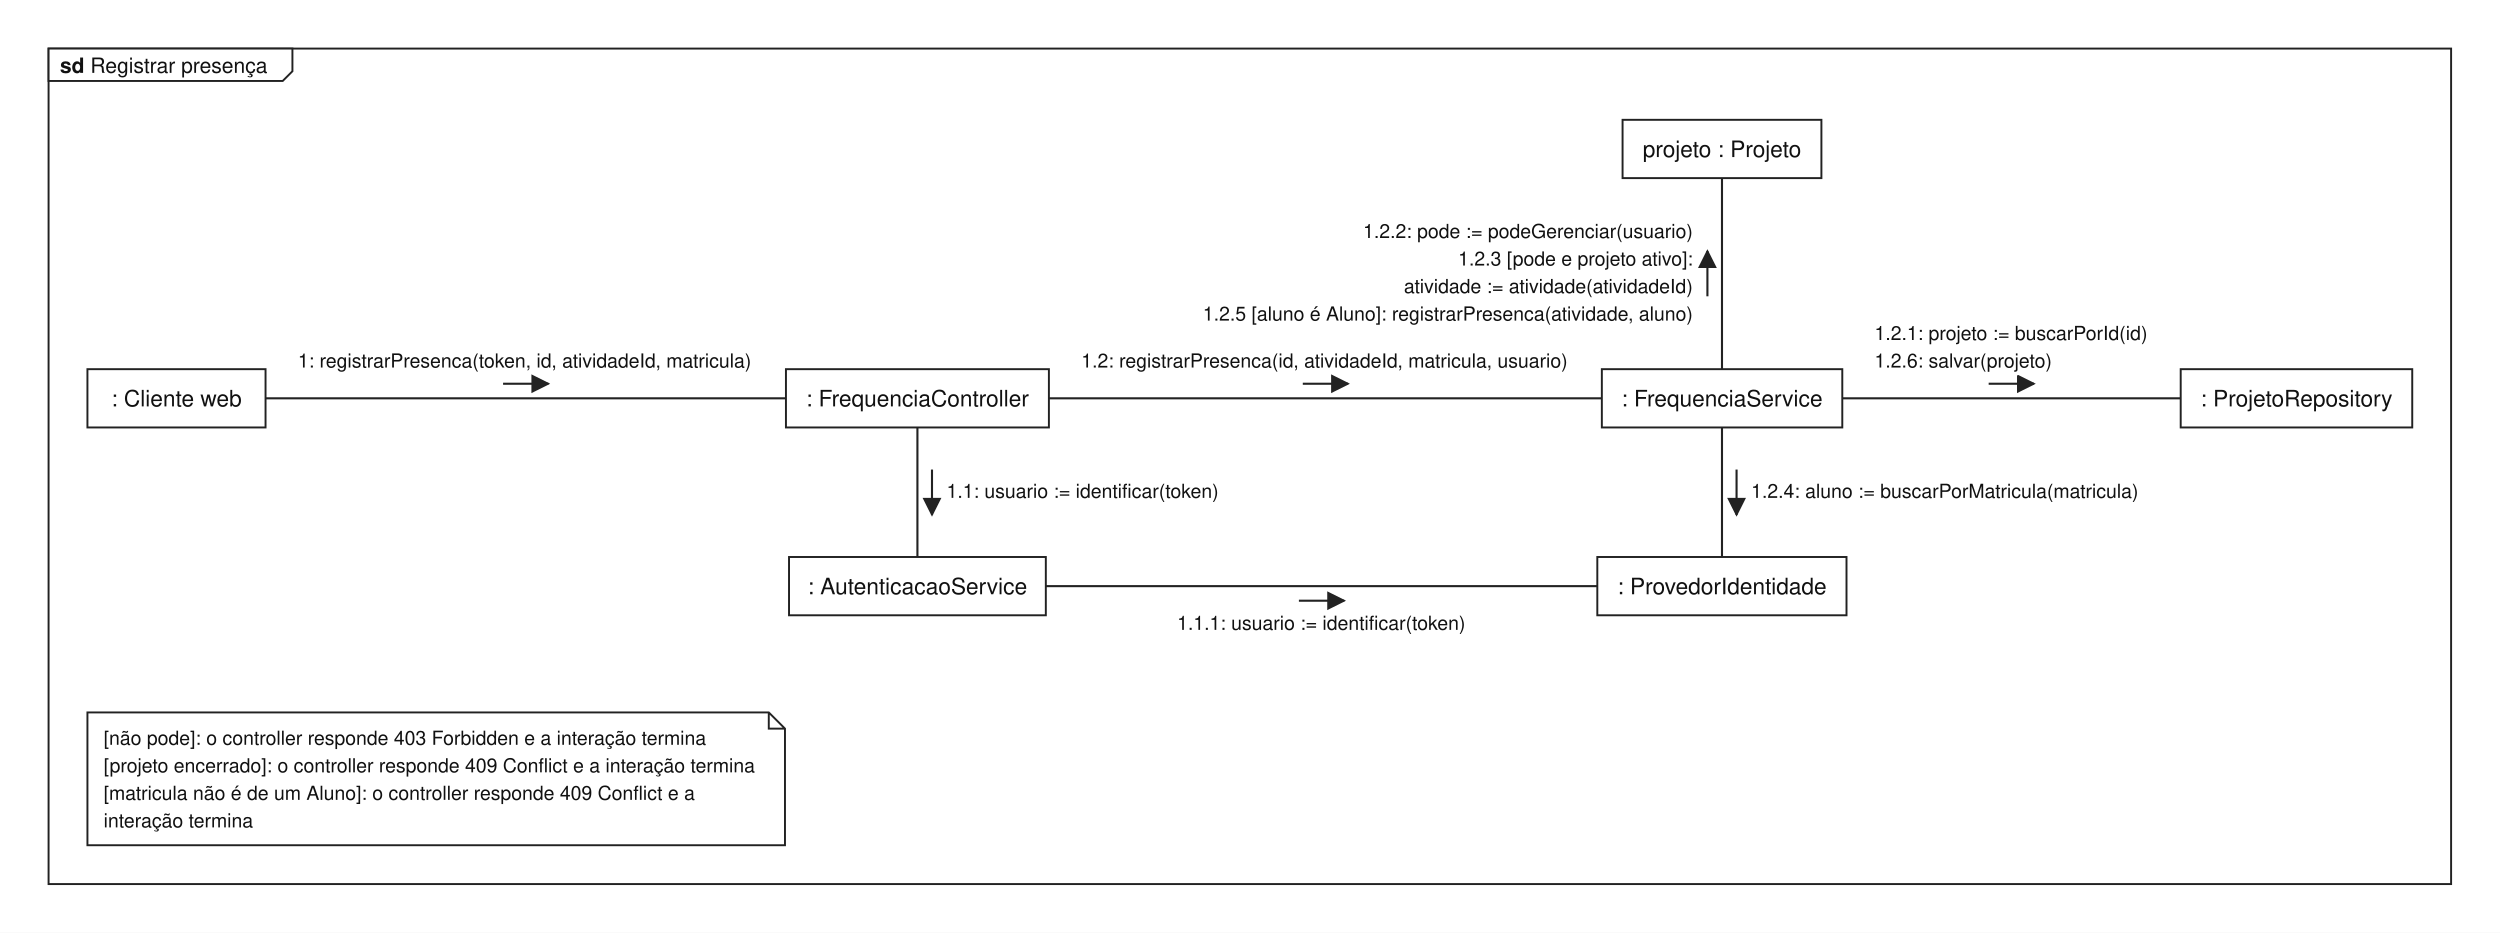
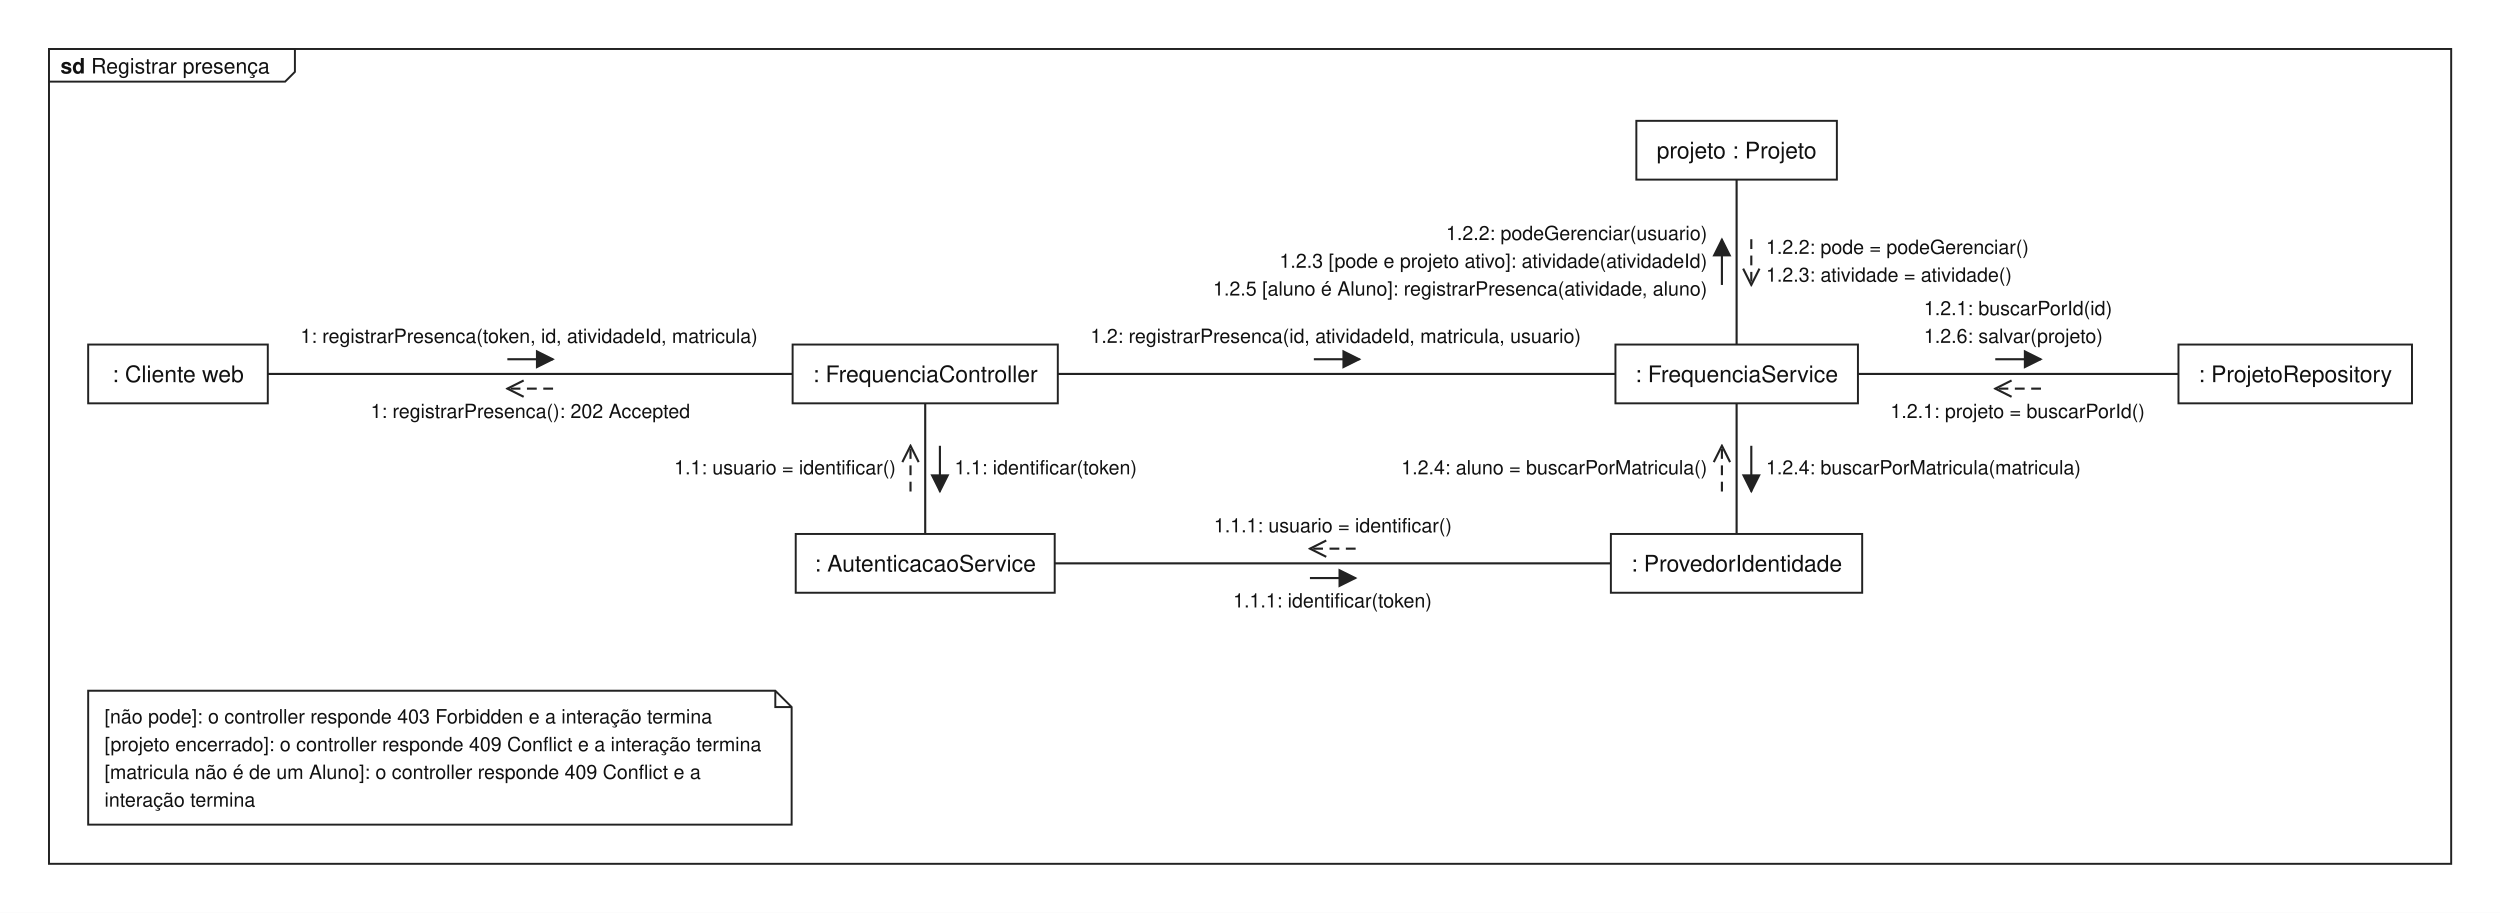
- <svg xmlns="http://www.w3.org/2000/svg" width="1544" height="576" viewBox="0 0 1544 576" font-family="Helvetica, Arial, 'Liberation Sans', sans-serif">
+ <svg xmlns="http://www.w3.org/2000/svg" width="1531" height="559" viewBox="0 0 1531 559" font-family="Helvetica, Arial, 'Liberation Sans', sans-serif">
  <defs>
    <marker id="seta" viewBox="0 0 12 12" refX="11" refY="6" markerWidth="12" markerHeight="12" orient="auto-start-reverse" markerUnits="userSpaceOnUse">
      <path d="M1,1 L11,6 L1,11" fill="none" stroke="#222" stroke-width="1.3" />
    </marker>
    <marker id="seta_cheia" viewBox="0 0 12 12" refX="11" refY="6" markerWidth="12" markerHeight="12" orient="auto-start-reverse" markerUnits="userSpaceOnUse">
      <path d="M1,1 L11,6 L1,11 Z" fill="#222" stroke="#222" stroke-width="1" />
    </marker>
    <marker id="triangulo" viewBox="0 0 16 16" refX="15" refY="8" markerWidth="16" markerHeight="16" orient="auto-start-reverse" markerUnits="userSpaceOnUse">
      <path d="M1,1 L15,8 L1,15 Z" fill="#fff" stroke="#222" stroke-width="1.3" />
    </marker>
    <marker id="losango" viewBox="0 0 22 12" refX="21" refY="6" markerWidth="22" markerHeight="12" orient="auto-start-reverse" markerUnits="userSpaceOnUse">
      <path d="M1,6 L11,1 L21,6 L11,11 Z" fill="#222" stroke="#222" stroke-width="1.2" />
    </marker>
    <marker id="losango_vazio" viewBox="0 0 22 12" refX="21" refY="6" markerWidth="22" markerHeight="12" orient="auto-start-reverse" markerUnits="userSpaceOnUse">
      <path d="M1,6 L11,1 L21,6 L11,11 Z" fill="#fff" stroke="#222" stroke-width="1.2" />
    </marker>
  </defs>
-   <rect width="1544" height="576" fill="#fff" />
-   <rect x="30.0" y="30.0" width="1483.8" height="516.0" fill="none" stroke="#222" stroke-width="1.2" />
+   <rect width="1531" height="559" fill="#fff" />
+   <rect x="30.0" y="30.0" width="1471.1" height="499.0" fill="none" stroke="#222" stroke-width="1.2" />
  <path d="M30.0,30.0 H180.6 V44.0 L174.6,50.0 H30.0 Z" fill="#fff" stroke="#222" stroke-width="1.2" />
  <text x="37.0" y="45.0" font-size="13" text-anchor="start" font-weight="bold" font-style="normal" fill="#111">sd</text>
  <text x="55.8" y="45.0" font-size="13" text-anchor="start" font-weight="normal" font-style="normal" fill="#111">Registrar presença</text>
-   <g transform="translate(54.0,228.0)">
+   <g transform="translate(54.0,211.0)">
    <path d="M0.0,212.0 H420.8 L430.8,222.0 V294.0 H0.0 Z M420.8,212.0 V222.0 H430.8" fill="#fff" stroke="#222" stroke-width="1.2" />
    <text x="10.0" y="232.0" font-size="12" text-anchor="start" font-weight="normal" font-style="normal" fill="#111">[não pode]: o controller responde 403 Forbidden e a interação termina</text>
    <text x="10.0" y="249.0" font-size="12" text-anchor="start" font-weight="normal" font-style="normal" fill="#111">[projeto encerrado]: o controller responde 409 Conflict e a interação termina</text>
    <text x="10.0" y="266.0" font-size="12" text-anchor="start" font-weight="normal" font-style="normal" fill="#111">[matricula não é de um Aluno]: o controller responde 409 Conflict e a</text>
    <text x="10.0" y="283.0" font-size="12" text-anchor="start" font-weight="normal" font-style="normal" fill="#111">interação termina</text>
    <polyline points="110.0,18.0 431.4,18.0" fill="none" stroke="#222" stroke-width="1.3" />
    <polyline points="256.7,9.0 284.7,9.0" fill="none" stroke="#222" stroke-width="1.3" marker-end="url(#seta_cheia)" />
    <text x="130.0" y="-1.0" font-size="12" text-anchor="start" stroke="#fff" stroke-width="5" stroke-linejoin="round" paint-order="stroke" font-weight="normal" font-style="normal" fill="#111">1: registrarPresenca(token, id, atividadeId, matricula)</text>
+     <polyline points="284.7,27.0 256.7,27.0" fill="none" stroke="#222" stroke-width="1.3" stroke-dasharray="6,4" marker-end="url(#seta)" />
+     <text x="173.0" y="45.0" font-size="12" text-anchor="start" stroke="#fff" stroke-width="5" stroke-linejoin="round" paint-order="stroke" font-weight="normal" font-style="normal" fill="#111">1: registrarPresenca(): 202 Accepted</text>
    <polyline points="512.6,36.0 512.6,116.0" fill="none" stroke="#222" stroke-width="1.3" />
    <polyline points="521.6,62.0 521.6,90.0" fill="none" stroke="#222" stroke-width="1.3" marker-end="url(#seta_cheia)" />
-     <text x="530.6" y="79.5" font-size="12" text-anchor="start" stroke="#fff" stroke-width="5" stroke-linejoin="round" paint-order="stroke" font-weight="normal" font-style="normal" fill="#111">1.1: usuario := identificar(token)</text>
+     <text x="530.6" y="79.5" font-size="12" text-anchor="start" stroke="#fff" stroke-width="5" stroke-linejoin="round" paint-order="stroke" font-weight="normal" font-style="normal" fill="#111">1.1: identificar(token)</text>
+     <polyline points="503.6,90.0 503.6,62.0" fill="none" stroke="#222" stroke-width="1.3" stroke-dasharray="6,4" marker-end="url(#seta)" />
+     <text x="494.6" y="79.5" font-size="12" text-anchor="end" stroke="#fff" stroke-width="5" stroke-linejoin="round" paint-order="stroke" font-weight="normal" font-style="normal" fill="#111">1.1: usuario = identificar()</text>
    <polyline points="591.9,134.0 932.5,134.0" fill="none" stroke="#222" stroke-width="1.3" />
    <polyline points="748.2,143.0 776.2,143.0" fill="none" stroke="#222" stroke-width="1.3" marker-end="url(#seta_cheia)" />
-     <text x="673.0" y="161.0" font-size="12" text-anchor="start" stroke="#fff" stroke-width="5" stroke-linejoin="round" paint-order="stroke" font-weight="normal" font-style="normal" fill="#111">1.1.1: usuario := identificar(token)</text>
+     <text x="701.2" y="161.0" font-size="12" text-anchor="start" stroke="#fff" stroke-width="5" stroke-linejoin="round" paint-order="stroke" font-weight="normal" font-style="normal" fill="#111">1.1.1: identificar(token)</text>
+     <polyline points="776.2,125.0 748.2,125.0" fill="none" stroke="#222" stroke-width="1.3" stroke-dasharray="6,4" marker-end="url(#seta)" />
+     <text x="689.4" y="115.0" font-size="12" text-anchor="start" stroke="#fff" stroke-width="5" stroke-linejoin="round" paint-order="stroke" font-weight="normal" font-style="normal" fill="#111">1.1.1: usuario = identificar()</text>
    <polyline points="1009.5,36.0 1009.5,116.0" fill="none" stroke="#222" stroke-width="1.3" />
    <polyline points="1018.5,62.0 1018.5,90.0" fill="none" stroke="#222" stroke-width="1.3" marker-end="url(#seta_cheia)" />
-     <text x="1027.5" y="79.5" font-size="12" text-anchor="start" stroke="#fff" stroke-width="5" stroke-linejoin="round" paint-order="stroke" font-weight="normal" font-style="normal" fill="#111">1.2.4: aluno := buscarPorMatricula(matricula)</text>
+     <text x="1027.5" y="79.5" font-size="12" text-anchor="start" stroke="#fff" stroke-width="5" stroke-linejoin="round" paint-order="stroke" font-weight="normal" font-style="normal" fill="#111">1.2.4: buscarPorMatricula(matricula)</text>
+     <polyline points="1000.5,90.0 1000.5,62.0" fill="none" stroke="#222" stroke-width="1.3" stroke-dasharray="6,4" marker-end="url(#seta)" />
+     <text x="991.5" y="79.5" font-size="12" text-anchor="end" stroke="#fff" stroke-width="5" stroke-linejoin="round" paint-order="stroke" font-weight="normal" font-style="normal" fill="#111">1.2.4: aluno = buscarPorMatricula()</text>
    <polyline points="593.8,18.0 935.3,18.0" fill="none" stroke="#222" stroke-width="1.3" />
    <polyline points="750.6,9.0 778.6,9.0" fill="none" stroke="#222" stroke-width="1.3" marker-end="url(#seta_cheia)" />
    <text x="613.8" y="-1.0" font-size="12" text-anchor="start" stroke="#fff" stroke-width="5" stroke-linejoin="round" paint-order="stroke" font-weight="normal" font-style="normal" fill="#111">1.2: registrarPresenca(id, atividadeId, matricula, usuario)</text>
-     <polyline points="1083.7,18.0 1292.8,18.0" fill="none" stroke="#222" stroke-width="1.3" />
-     <polyline points="1174.2,9.0 1202.2,9.0" fill="none" stroke="#222" stroke-width="1.3" marker-end="url(#seta_cheia)" />
-     <text x="1103.7" y="-18.0" font-size="12" text-anchor="start" stroke="#fff" stroke-width="5" stroke-linejoin="round" paint-order="stroke" font-weight="normal" font-style="normal" fill="#111">1.2.1: projeto := buscarPorId(id)</text>
-     <text x="1103.7" y="-1.0" font-size="12" text-anchor="start" stroke="#fff" stroke-width="5" stroke-linejoin="round" paint-order="stroke" font-weight="normal" font-style="normal" fill="#111">1.2.6: salvar(projeto)</text>
-     <polyline points="1009.5,0.0 1009.5,-118.0" fill="none" stroke="#222" stroke-width="1.3" />
-     <polyline points="1000.5,-45.0 1000.5,-73.0" fill="none" stroke="#222" stroke-width="1.3" marker-end="url(#seta_cheia)" />
-     <text x="991.5" y="-81.0" font-size="12" text-anchor="end" stroke="#fff" stroke-width="5" stroke-linejoin="round" paint-order="stroke" font-weight="normal" font-style="normal" fill="#111">1.2.2: pode := podeGerenciar(usuario)</text>
-     <text x="991.5" y="-64.0" font-size="12" text-anchor="end" stroke="#fff" stroke-width="5" stroke-linejoin="round" paint-order="stroke" font-weight="normal" font-style="normal" fill="#111">1.2.3 [pode e projeto ativo]:</text>
-     <text x="991.5" y="-47.0" font-size="12" text-anchor="end" stroke="#fff" stroke-width="5" stroke-linejoin="round" paint-order="stroke" font-weight="normal" font-style="normal" fill="#111">atividade := atividade(atividadeId)</text>
+     <polyline points="1083.7,18.0 1280.1,18.0" fill="none" stroke="#222" stroke-width="1.3" />
+     <polyline points="1167.9,9.0 1195.9,9.0" fill="none" stroke="#222" stroke-width="1.3" marker-end="url(#seta_cheia)" />
+     <text x="1124.2" y="-18.0" font-size="12" text-anchor="start" stroke="#fff" stroke-width="5" stroke-linejoin="round" paint-order="stroke" font-weight="normal" font-style="normal" fill="#111">1.2.1: buscarPorId(id)</text>
+     <text x="1124.2" y="-1.0" font-size="12" text-anchor="start" stroke="#fff" stroke-width="5" stroke-linejoin="round" paint-order="stroke" font-weight="normal" font-style="normal" fill="#111">1.2.6: salvar(projeto)</text>
+     <polyline points="1195.9,27.0 1167.9,27.0" fill="none" stroke="#222" stroke-width="1.3" stroke-dasharray="6,4" marker-end="url(#seta)" />
+     <text x="1103.7" y="45.0" font-size="12" text-anchor="start" stroke="#fff" stroke-width="5" stroke-linejoin="round" paint-order="stroke" font-weight="normal" font-style="normal" fill="#111">1.2.1: projeto = buscarPorId()</text>
+     <polyline points="1009.5,0.0 1009.5,-101.0" fill="none" stroke="#222" stroke-width="1.3" />
+     <polyline points="1000.5,-36.5 1000.5,-64.5" fill="none" stroke="#222" stroke-width="1.3" marker-end="url(#seta_cheia)" />
+     <text x="991.5" y="-64.0" font-size="12" text-anchor="end" stroke="#fff" stroke-width="5" stroke-linejoin="round" paint-order="stroke" font-weight="normal" font-style="normal" fill="#111">1.2.2: podeGerenciar(usuario)</text>
+     <text x="991.5" y="-47.0" font-size="12" text-anchor="end" stroke="#fff" stroke-width="5" stroke-linejoin="round" paint-order="stroke" font-weight="normal" font-style="normal" fill="#111">1.2.3 [pode e projeto ativo]: atividade(atividadeId)</text>
    <text x="991.5" y="-30.0" font-size="12" text-anchor="end" stroke="#fff" stroke-width="5" stroke-linejoin="round" paint-order="stroke" font-weight="normal" font-style="normal" fill="#111">1.2.5 [aluno é Aluno]: registrarPresenca(atividade, aluno)</text>
+     <polyline points="1018.5,-64.5 1018.5,-36.5" fill="none" stroke="#222" stroke-width="1.3" stroke-dasharray="6,4" marker-end="url(#seta)" />
+     <text x="1027.5" y="-55.5" font-size="12" text-anchor="start" stroke="#fff" stroke-width="5" stroke-linejoin="round" paint-order="stroke" font-weight="normal" font-style="normal" fill="#111">1.2.2: pode = podeGerenciar()</text>
+     <text x="1027.5" y="-38.5" font-size="12" text-anchor="start" stroke="#fff" stroke-width="5" stroke-linejoin="round" paint-order="stroke" font-weight="normal" font-style="normal" fill="#111">1.2.3: atividade = atividade()</text>
    <rect x="0.0" y="0.0" width="110.0" height="36.0" fill="#fff" stroke="#222" stroke-width="1.2" />
    <text x="55.0" y="23.0" font-size="14" text-anchor="middle" font-weight="normal" font-style="normal" fill="#111">: Cliente web</text>
    <rect x="431.4" y="0.0" width="162.4" height="36.0" fill="#fff" stroke="#222" stroke-width="1.2" />
    <text x="512.6" y="23.0" font-size="14" text-anchor="middle" font-weight="normal" font-style="normal" fill="#111">: FrequenciaController</text>
    <rect x="433.3" y="116.0" width="158.6" height="36.0" fill="#fff" stroke="#222" stroke-width="1.2" />
    <text x="512.6" y="139.0" font-size="14" text-anchor="middle" font-weight="normal" font-style="normal" fill="#111">: AutenticacaoService</text>
    <rect x="932.5" y="116.0" width="153.9" height="36.0" fill="#fff" stroke="#222" stroke-width="1.2" />
    <text x="1009.5" y="139.0" font-size="14" text-anchor="middle" font-weight="normal" font-style="normal" fill="#111">: ProvedorIdentidade</text>
    <rect x="935.3" y="0.0" width="148.5" height="36.0" fill="#fff" stroke="#222" stroke-width="1.2" />
    <text x="1009.5" y="23.0" font-size="14" text-anchor="middle" font-weight="normal" font-style="normal" fill="#111">: FrequenciaService</text>
-     <rect x="1292.8" y="0.0" width="143.0" height="36.0" fill="#fff" stroke="#222" stroke-width="1.2" />
-     <text x="1364.3" y="23.0" font-size="14" text-anchor="middle" font-weight="normal" font-style="normal" fill="#111">: ProjetoRepository</text>
-     <rect x="948.1" y="-154.0" width="122.8" height="36.0" fill="#fff" stroke="#222" stroke-width="1.2" />
-     <text x="1009.5" y="-131.0" font-size="14" text-anchor="middle" font-weight="normal" font-style="normal" fill="#111">projeto : Projeto</text>
+     <rect x="1280.1" y="0.0" width="143.0" height="36.0" fill="#fff" stroke="#222" stroke-width="1.2" />
+     <text x="1351.6" y="23.0" font-size="14" text-anchor="middle" font-weight="normal" font-style="normal" fill="#111">: ProjetoRepository</text>
+     <rect x="948.1" y="-137.0" width="122.8" height="36.0" fill="#fff" stroke="#222" stroke-width="1.2" />
+     <text x="1009.5" y="-114.0" font-size="14" text-anchor="middle" font-weight="normal" font-style="normal" fill="#111">projeto : Projeto</text>
  </g>
</svg>
